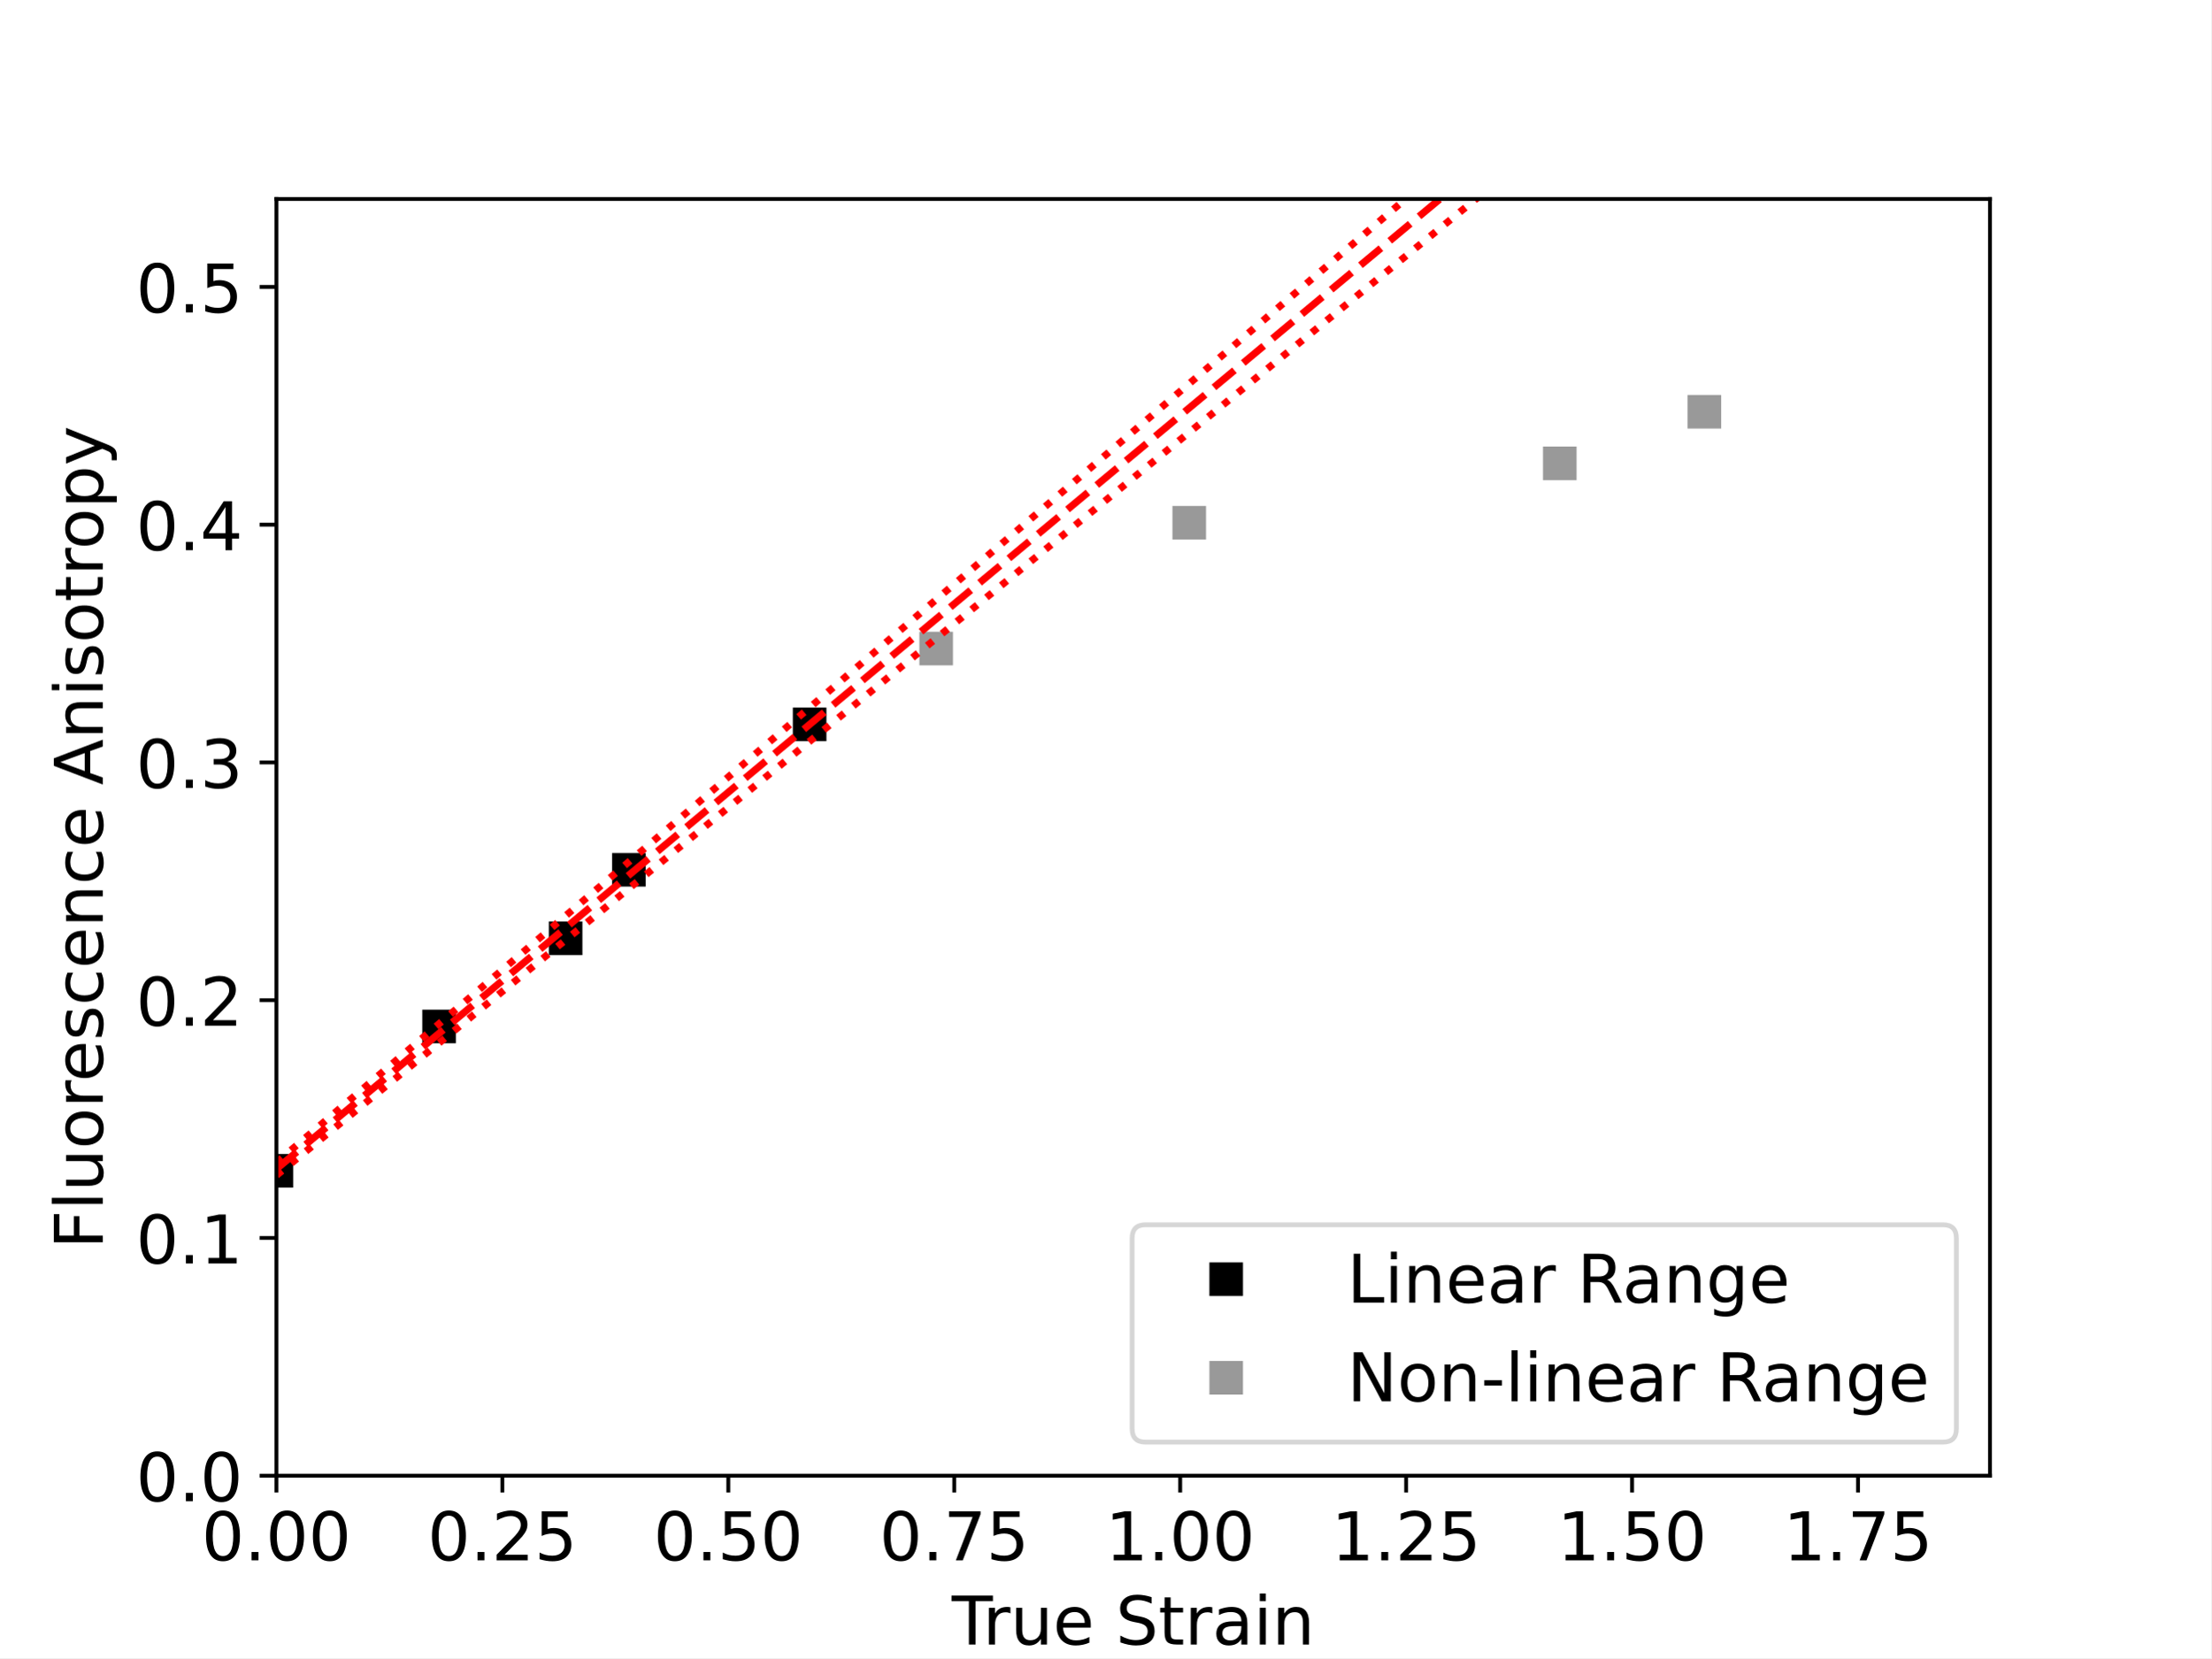
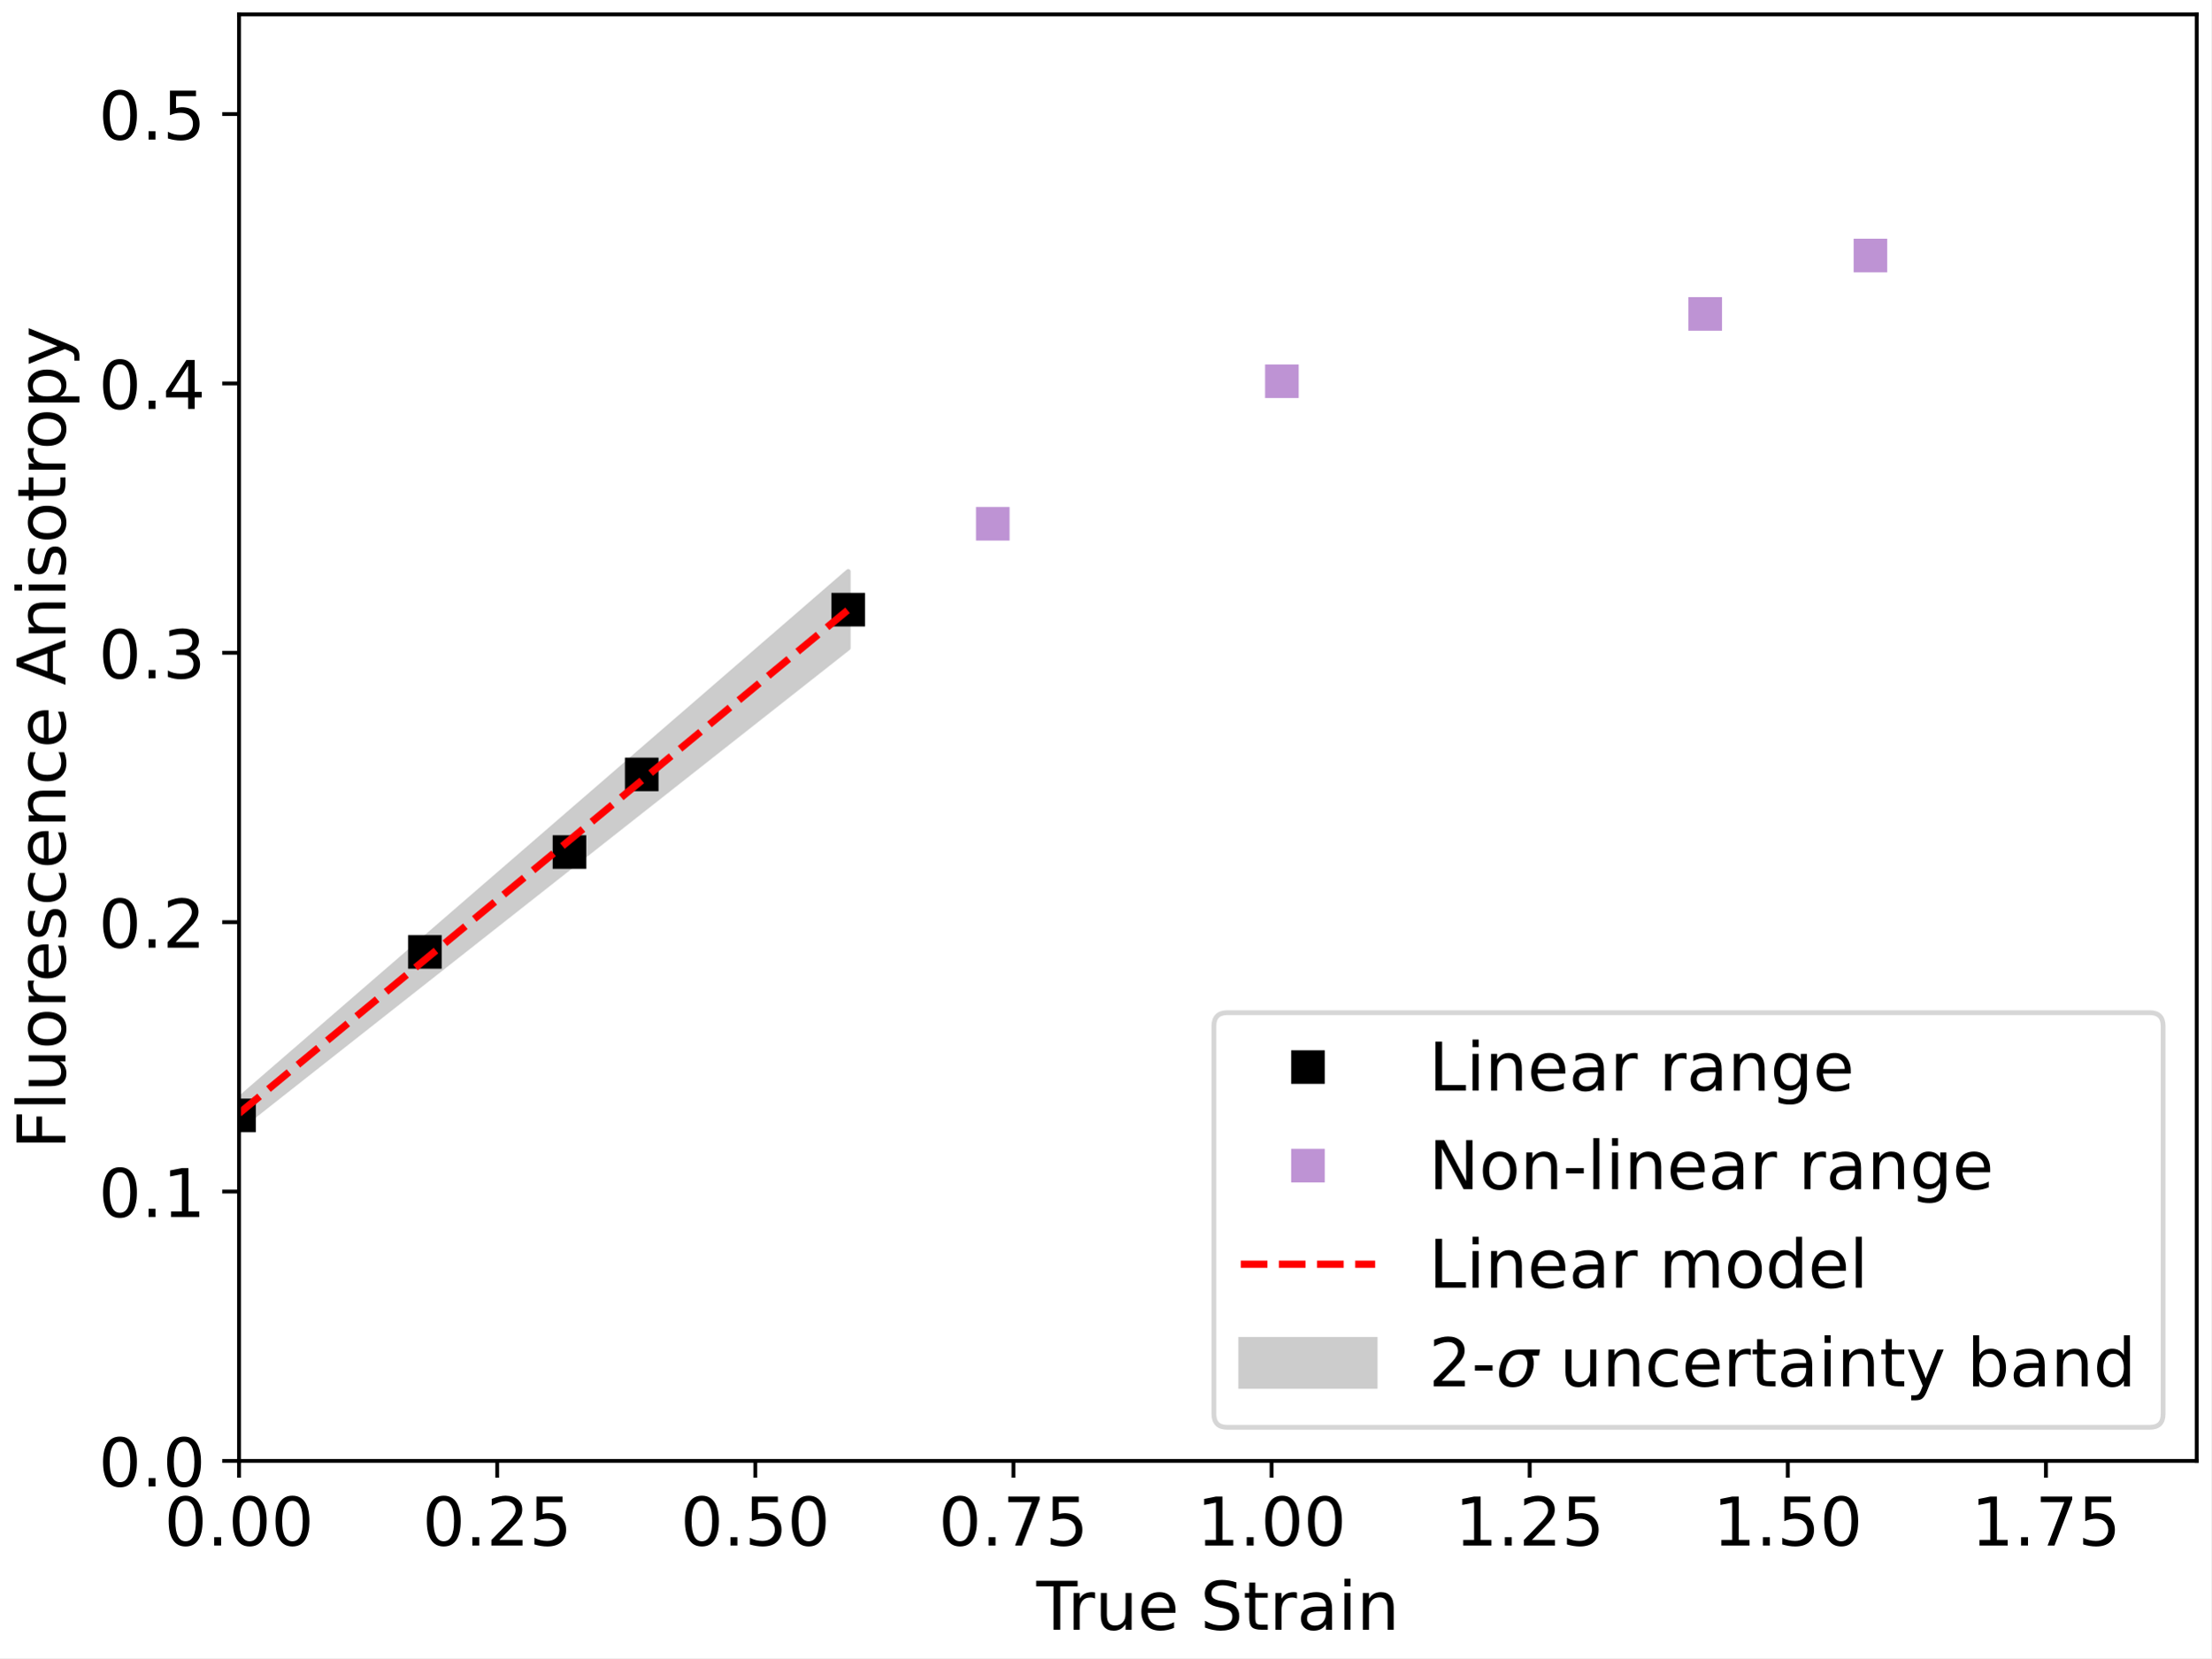
<svg xmlns="http://www.w3.org/2000/svg" xmlns:xlink="http://www.w3.org/1999/xlink" width="460.8pt" height="345.6pt" viewBox="0 0 460.8 345.6" version="1.1">
  <defs>
    <style type="text/css">*{stroke-linejoin: round; stroke-linecap: butt}</style>
  </defs>
  <g id="figure_1">
    <g id="patch_1">
      <path d="M 0 345.6  L 460.8 345.6  L 460.8 0  L 0 0  z " style="fill: #ffffff" />
    </g>
    <g id="axes_1">
      <g id="patch_2">
-         <path d="M 57.6 307.584  L 414.72 307.584  L 414.72 41.472  L 57.6 41.472  z " style="fill: #ffffff" />
+         <path d="M 49.814 304.501  L 457.8 304.501  L 457.8 3  L 49.814 3  z " style="fill: #ffffff" />
+       </g>
+       <g id="PolyCollection_1">
+         <defs>
+           <path id="me3fb71bd91" d="M 49.814 -116.54  L 49.814 -110.533  L 88.547 -141.044  L 118.672 -164.774  L 133.735 -176.639  L 176.772 -210.54  L 176.772 -226.492  L 176.772 -226.492  L 133.735 -189.22  L 118.672 -176.175  L 88.547 -150.085  L 49.814 -116.54  z " style="stroke: #cccccc" />
+         </defs>
+         <g clip-path="url(#p29c69385fd)">
+           <use xlink:href="#me3fb71bd91" x="0" y="345.6" style="fill: #cccccc; stroke: #cccccc" />
+         </g>
      </g>
      <g id="matplotlib.axis_1">
        <g id="xtick_1">
          <g id="line2d_1">
            <defs>
-               <path id="m53a59407e5" d="M 0 0  L 0 3.5  " style="stroke: #000000; stroke-width: 0.8" />
-             </defs>
-             <g>
-               <use xlink:href="#m53a59407e5" x="57.6" y="307.584" style="stroke: #000000; stroke-width: 0.8" />
+               <path id="ma4528cb51d" d="M 0 0  L 0 3.5  " style="stroke: #000000; stroke-width: 0.8" />
+             </defs>
+             <g>
+               <use xlink:href="#ma4528cb51d" x="49.814" y="304.501" style="stroke: #000000; stroke-width: 0.8" />
            </g>
          </g>
          <g id="text_1">
-             <g transform="translate(42.01406 325.2218) scale(0.14 -0.14)">
+             <g transform="translate(34.22805 322.1388) scale(0.14 -0.14)">
              <defs>
                <path id="DejaVuSans-30" d="M 2034 4250  Q 1547 4250 1301 3770  Q 1056 3291 1056 2328  Q 1056 1369 1301 889  Q 1547 409 2034 409  Q 2525 409 2770 889  Q 3016 1369 3016 2328  Q 3016 3291 2770 3770  Q 2525 4250 2034 4250  z M 2034 4750  Q 2819 4750 3233 4129  Q 3647 3509 3647 2328  Q 3647 1150 3233 529  Q 2819 -91 2034 -91  Q 1250 -91 836 529  Q 422 1150 422 2328  Q 422 3509 836 4129  Q 1250 4750 2034 4750  z " transform="scale(0.015625)" />
                <path id="DejaVuSans-2e" d="M 684 794  L 1344 794  L 1344 0  L 684 0  L 684 794  z " transform="scale(0.015625)" />
              </defs>
              <use xlink:href="#DejaVuSans-30" />
              <use xlink:href="#DejaVuSans-2e" x="63.623" />
              <use xlink:href="#DejaVuSans-30" x="95.41" />
              <use xlink:href="#DejaVuSans-30" x="159.033" />
            </g>
          </g>
        </g>
        <g id="xtick_2">
          <g id="line2d_2">
            <g>
-               <use xlink:href="#m53a59407e5" x="104.689" y="307.584" style="stroke: #000000; stroke-width: 0.8" />
+               <use xlink:href="#ma4528cb51d" x="103.61" y="304.501" style="stroke: #000000; stroke-width: 0.8" />
            </g>
          </g>
          <g id="text_2">
-             <g transform="translate(89.10267 325.2218) scale(0.14 -0.14)">
+             <g transform="translate(88.02365 322.1388) scale(0.14 -0.14)">
              <defs>
                <path id="DejaVuSans-32" d="M 1228 531  L 3431 531  L 3431 0  L 469 0  L 469 531  Q 828 903 1448 1529  Q 2069 2156 2228 2338  Q 2531 2678 2651 2914  Q 2772 3150 2772 3378  Q 2772 3750 2511 3984  Q 2250 4219 1831 4219  Q 1534 4219 1204 4116  Q 875 4013 500 3803  L 500 4441  Q 881 4594 1212 4672  Q 1544 4750 1819 4750  Q 2544 4750 2975 4387  Q 3406 4025 3406 3419  Q 3406 3131 3298 2873  Q 3191 2616 2906 2266  Q 2828 2175 2409 1742  Q 1991 1309 1228 531  z " transform="scale(0.015625)" />
                <path id="DejaVuSans-35" d="M 691 4666  L 3169 4666  L 3169 4134  L 1269 4134  L 1269 2991  Q 1406 3038 1543 3061  Q 1681 3084 1819 3084  Q 2600 3084 3056 2656  Q 3513 2228 3513 1497  Q 3513 744 3044 326  Q 2575 -91 1722 -91  Q 1428 -91 1123 -41  Q 819 9 494 109  L 494 744  Q 775 591 1075 516  Q 1375 441 1709 441  Q 2250 441 2565 725  Q 2881 1009 2881 1497  Q 2881 1984 2565 2268  Q 2250 2553 1709 2553  Q 1456 2553 1204 2497  Q 953 2441 691 2322  L 691 4666  z " transform="scale(0.015625)" />
              </defs>
              <use xlink:href="#DejaVuSans-30" />
              <use xlink:href="#DejaVuSans-2e" x="63.623" />
              <use xlink:href="#DejaVuSans-32" x="95.41" />
              <use xlink:href="#DejaVuSans-35" x="159.033" />
            </g>
          </g>
        </g>
        <g id="xtick_3">
          <g id="line2d_3">
            <g>
-               <use xlink:href="#m53a59407e5" x="151.777" y="307.584" style="stroke: #000000; stroke-width: 0.8" />
+               <use xlink:href="#ma4528cb51d" x="157.405" y="304.501" style="stroke: #000000; stroke-width: 0.8" />
            </g>
          </g>
          <g id="text_3">
-             <g transform="translate(136.1913 325.2218) scale(0.14 -0.14)">
+             <g transform="translate(141.8192 322.1388) scale(0.14 -0.14)">
              <use xlink:href="#DejaVuSans-30" />
              <use xlink:href="#DejaVuSans-2e" x="63.623" />
              <use xlink:href="#DejaVuSans-35" x="95.41" />
              <use xlink:href="#DejaVuSans-30" x="159.033" />
            </g>
          </g>
        </g>
        <g id="xtick_4">
          <g id="line2d_4">
            <g>
-               <use xlink:href="#m53a59407e5" x="198.866" y="307.584" style="stroke: #000000; stroke-width: 0.8" />
+               <use xlink:href="#ma4528cb51d" x="211.201" y="304.501" style="stroke: #000000; stroke-width: 0.8" />
            </g>
          </g>
          <g id="text_4">
-             <g transform="translate(183.2799 325.2218) scale(0.14 -0.14)">
+             <g transform="translate(195.6148 322.1388) scale(0.14 -0.14)">
              <defs>
                <path id="DejaVuSans-37" d="M 525 4666  L 3525 4666  L 3525 4397  L 1831 0  L 1172 0  L 2766 4134  L 525 4134  L 525 4666  z " transform="scale(0.015625)" />
              </defs>
              <use xlink:href="#DejaVuSans-30" />
              <use xlink:href="#DejaVuSans-2e" x="63.623" />
              <use xlink:href="#DejaVuSans-37" x="95.41" />
              <use xlink:href="#DejaVuSans-35" x="159.033" />
            </g>
          </g>
        </g>
        <g id="xtick_5">
          <g id="line2d_5">
            <g>
-               <use xlink:href="#m53a59407e5" x="245.954" y="307.584" style="stroke: #000000; stroke-width: 0.8" />
+               <use xlink:href="#ma4528cb51d" x="264.996" y="304.501" style="stroke: #000000; stroke-width: 0.8" />
            </g>
          </g>
          <g id="text_5">
-             <g transform="translate(230.3685 325.2218) scale(0.14 -0.14)">
+             <g transform="translate(249.4104 322.1388) scale(0.14 -0.14)">
              <defs>
                <path id="DejaVuSans-31" d="M 794 531  L 1825 531  L 1825 4091  L 703 3866  L 703 4441  L 1819 4666  L 2450 4666  L 2450 531  L 3481 531  L 3481 0  L 794 0  L 794 531  z " transform="scale(0.015625)" />
              </defs>
              <use xlink:href="#DejaVuSans-31" />
              <use xlink:href="#DejaVuSans-2e" x="63.623" />
              <use xlink:href="#DejaVuSans-30" x="95.41" />
              <use xlink:href="#DejaVuSans-30" x="159.033" />
            </g>
          </g>
        </g>
        <g id="xtick_6">
          <g id="line2d_6">
            <g>
-               <use xlink:href="#m53a59407e5" x="293.043" y="307.584" style="stroke: #000000; stroke-width: 0.8" />
+               <use xlink:href="#ma4528cb51d" x="318.792" y="304.501" style="stroke: #000000; stroke-width: 0.8" />
            </g>
          </g>
          <g id="text_6">
-             <g transform="translate(277.4571 325.2218) scale(0.14 -0.14)">
+             <g transform="translate(303.206 322.1388) scale(0.14 -0.14)">
              <use xlink:href="#DejaVuSans-31" />
              <use xlink:href="#DejaVuSans-2e" x="63.623" />
              <use xlink:href="#DejaVuSans-32" x="95.41" />
              <use xlink:href="#DejaVuSans-35" x="159.033" />
            </g>
          </g>
        </g>
        <g id="xtick_7">
          <g id="line2d_7">
            <g>
-               <use xlink:href="#m53a59407e5" x="340.132" y="307.584" style="stroke: #000000; stroke-width: 0.8" />
+               <use xlink:href="#ma4528cb51d" x="372.588" y="304.501" style="stroke: #000000; stroke-width: 0.8" />
            </g>
          </g>
          <g id="text_7">
-             <g transform="translate(324.5457 325.2218) scale(0.14 -0.14)">
+             <g transform="translate(357.0016 322.1388) scale(0.14 -0.14)">
              <use xlink:href="#DejaVuSans-31" />
              <use xlink:href="#DejaVuSans-2e" x="63.623" />
              <use xlink:href="#DejaVuSans-35" x="95.41" />
              <use xlink:href="#DejaVuSans-30" x="159.033" />
            </g>
          </g>
        </g>
        <g id="xtick_8">
          <g id="line2d_8">
            <g>
-               <use xlink:href="#m53a59407e5" x="387.22" y="307.584" style="stroke: #000000; stroke-width: 0.8" />
+               <use xlink:href="#ma4528cb51d" x="426.383" y="304.501" style="stroke: #000000; stroke-width: 0.8" />
            </g>
          </g>
          <g id="text_8">
-             <g transform="translate(371.6343 325.2218) scale(0.14 -0.14)">
+             <g transform="translate(410.7972 322.1388) scale(0.14 -0.14)">
              <use xlink:href="#DejaVuSans-31" />
              <use xlink:href="#DejaVuSans-2e" x="63.623" />
              <use xlink:href="#DejaVuSans-37" x="95.41" />
              <use xlink:href="#DejaVuSans-35" x="159.033" />
            </g>
          </g>
        </g>
        <g id="text_9">
-           <g transform="translate(198.3348 342.7712) scale(0.14 -0.14)">
+           <g transform="translate(215.9817 339.6882) scale(0.14 -0.14)">
            <defs>
              <path id="DejaVuSans-54" d="M -19 4666  L 3928 4666  L 3928 4134  L 2272 4134  L 2272 0  L 1638 0  L 1638 4134  L -19 4134  L -19 4666  z " transform="scale(0.015625)" />
              <path id="DejaVuSans-72" d="M 2631 2963  Q 2534 3019 2420 3045  Q 2306 3072 2169 3072  Q 1681 3072 1420 2755  Q 1159 2438 1159 1844  L 1159 0  L 581 0  L 581 3500  L 1159 3500  L 1159 2956  Q 1341 3275 1631 3429  Q 1922 3584 2338 3584  Q 2397 3584 2469 3576  Q 2541 3569 2628 3553  L 2631 2963  z " transform="scale(0.015625)" />
              <path id="DejaVuSans-75" d="M 544 1381  L 544 3500  L 1119 3500  L 1119 1403  Q 1119 906 1312 657  Q 1506 409 1894 409  Q 2359 409 2629 706  Q 2900 1003 2900 1516  L 2900 3500  L 3475 3500  L 3475 0  L 2900 0  L 2900 538  Q 2691 219 2414 64  Q 2138 -91 1772 -91  Q 1169 -91 856 284  Q 544 659 544 1381  z M 1991 3584  L 1991 3584  z " transform="scale(0.015625)" />
              <path id="DejaVuSans-65" d="M 3597 1894  L 3597 1613  L 953 1613  Q 991 1019 1311 708  Q 1631 397 2203 397  Q 2534 397 2845 478  Q 3156 559 3463 722  L 3463 178  Q 3153 47 2828 -22  Q 2503 -91 2169 -91  Q 1331 -91 842 396  Q 353 884 353 1716  Q 353 2575 817 3079  Q 1281 3584 2069 3584  Q 2775 3584 3186 3129  Q 3597 2675 3597 1894  z M 3022 2063  Q 3016 2534 2758 2815  Q 2500 3097 2075 3097  Q 1594 3097 1305 2825  Q 1016 2553 972 2059  L 3022 2063  z " transform="scale(0.015625)" />
              <path id="DejaVuSans-20" transform="scale(0.015625)" />
              <path id="DejaVuSans-53" d="M 3425 4513  L 3425 3897  Q 3066 4069 2747 4153  Q 2428 4238 2131 4238  Q 1616 4238 1336 4038  Q 1056 3838 1056 3469  Q 1056 3159 1242 3001  Q 1428 2844 1947 2747  L 2328 2669  Q 3034 2534 3370 2195  Q 3706 1856 3706 1288  Q 3706 609 3251 259  Q 2797 -91 1919 -91  Q 1588 -91 1214 -16  Q 841 59 441 206  L 441 856  Q 825 641 1194 531  Q 1563 422 1919 422  Q 2459 422 2753 634  Q 3047 847 3047 1241  Q 3047 1584 2836 1778  Q 2625 1972 2144 2069  L 1759 2144  Q 1053 2284 737 2584  Q 422 2884 422 3419  Q 422 4038 858 4394  Q 1294 4750 2059 4750  Q 2388 4750 2728 4690  Q 3069 4631 3425 4513  z " transform="scale(0.015625)" />
              <path id="DejaVuSans-74" d="M 1172 4494  L 1172 3500  L 2356 3500  L 2356 3053  L 1172 3053  L 1172 1153  Q 1172 725 1289 603  Q 1406 481 1766 481  L 2356 481  L 2356 0  L 1766 0  Q 1100 0 847 248  Q 594 497 594 1153  L 594 3053  L 172 3053  L 172 3500  L 594 3500  L 594 4494  L 1172 4494  z " transform="scale(0.015625)" />
              <path id="DejaVuSans-61" d="M 2194 1759  Q 1497 1759 1228 1600  Q 959 1441 959 1056  Q 959 750 1161 570  Q 1363 391 1709 391  Q 2188 391 2477 730  Q 2766 1069 2766 1631  L 2766 1759  L 2194 1759  z M 3341 1997  L 3341 0  L 2766 0  L 2766 531  Q 2569 213 2275 61  Q 1981 -91 1556 -91  Q 1019 -91 701 211  Q 384 513 384 1019  Q 384 1609 779 1909  Q 1175 2209 1959 2209  L 2766 2209  L 2766 2266  Q 2766 2663 2505 2880  Q 2244 3097 1772 3097  Q 1472 3097 1187 3025  Q 903 2953 641 2809  L 641 3341  Q 956 3463 1253 3523  Q 1550 3584 1831 3584  Q 2591 3584 2966 3190  Q 3341 2797 3341 1997  z " transform="scale(0.015625)" />
              <path id="DejaVuSans-69" d="M 603 3500  L 1178 3500  L 1178 0  L 603 0  L 603 3500  z M 603 4863  L 1178 4863  L 1178 4134  L 603 4134  L 603 4863  z " transform="scale(0.015625)" />
              <path id="DejaVuSans-6e" d="M 3513 2113  L 3513 0  L 2938 0  L 2938 2094  Q 2938 2591 2744 2837  Q 2550 3084 2163 3084  Q 1697 3084 1428 2787  Q 1159 2491 1159 1978  L 1159 0  L 581 0  L 581 3500  L 1159 3500  L 1159 2956  Q 1366 3272 1645 3428  Q 1925 3584 2291 3584  Q 2894 3584 3203 3211  Q 3513 2838 3513 2113  z " transform="scale(0.015625)" />
            </defs>
            <use xlink:href="#DejaVuSans-54" />
            <use xlink:href="#DejaVuSans-72" x="46.334" />
            <use xlink:href="#DejaVuSans-75" x="87.447" />
            <use xlink:href="#DejaVuSans-65" x="150.826" />
            <use xlink:href="#DejaVuSans-20" x="212.35" />
            <use xlink:href="#DejaVuSans-53" x="244.137" />
            <use xlink:href="#DejaVuSans-74" x="307.613" />
            <use xlink:href="#DejaVuSans-72" x="346.822" />
            <use xlink:href="#DejaVuSans-61" x="387.936" />
            <use xlink:href="#DejaVuSans-69" x="449.215" />
            <use xlink:href="#DejaVuSans-6e" x="476.998" />
          </g>
        </g>
      </g>
      <g id="matplotlib.axis_2">
        <g id="ytick_1">
          <g id="line2d_9">
            <defs>
-               <path id="m288ff008e7" d="M 0 0  L -3.5 0  " style="stroke: #000000; stroke-width: 0.8" />
-             </defs>
-             <g>
-               <use xlink:href="#m288ff008e7" x="57.6" y="307.584" style="stroke: #000000; stroke-width: 0.8" />
+               <path id="mf83e58104d" d="M 0 0  L -3.5 0  " style="stroke: #000000; stroke-width: 0.8" />
+             </defs>
+             <g>
+               <use xlink:href="#mf83e58104d" x="49.814" y="304.501" style="stroke: #000000; stroke-width: 0.8" />
            </g>
          </g>
          <g id="text_10">
-             <g transform="translate(28.33563 312.9029) scale(0.14 -0.14)">
+             <g transform="translate(20.54961 309.8199) scale(0.14 -0.14)">
              <use xlink:href="#DejaVuSans-30" />
              <use xlink:href="#DejaVuSans-2e" x="63.623" />
              <use xlink:href="#DejaVuSans-30" x="95.41" />
            </g>
          </g>
        </g>
        <g id="ytick_2">
          <g id="line2d_10">
            <g>
-               <use xlink:href="#m288ff008e7" x="57.6" y="258.028" style="stroke: #000000; stroke-width: 0.8" />
+               <use xlink:href="#mf83e58104d" x="49.814" y="248.355" style="stroke: #000000; stroke-width: 0.8" />
            </g>
          </g>
          <g id="text_11">
-             <g transform="translate(28.33563 263.3467) scale(0.14 -0.14)">
+             <g transform="translate(20.54961 253.6735) scale(0.14 -0.14)">
              <use xlink:href="#DejaVuSans-30" />
              <use xlink:href="#DejaVuSans-2e" x="63.623" />
              <use xlink:href="#DejaVuSans-31" x="95.41" />
            </g>
          </g>
        </g>
        <g id="ytick_3">
          <g id="line2d_11">
            <g>
-               <use xlink:href="#m288ff008e7" x="57.6" y="208.472" style="stroke: #000000; stroke-width: 0.8" />
+               <use xlink:href="#mf83e58104d" x="49.814" y="192.208" style="stroke: #000000; stroke-width: 0.8" />
            </g>
          </g>
          <g id="text_12">
-             <g transform="translate(28.33563 213.7906) scale(0.14 -0.14)">
+             <g transform="translate(20.54961 197.5272) scale(0.14 -0.14)">
              <use xlink:href="#DejaVuSans-30" />
              <use xlink:href="#DejaVuSans-2e" x="63.623" />
              <use xlink:href="#DejaVuSans-32" x="95.41" />
            </g>
          </g>
        </g>
        <g id="ytick_4">
          <g id="line2d_12">
            <g>
-               <use xlink:href="#m288ff008e7" x="57.6" y="158.915" style="stroke: #000000; stroke-width: 0.8" />
+               <use xlink:href="#mf83e58104d" x="49.814" y="136.062" style="stroke: #000000; stroke-width: 0.8" />
            </g>
          </g>
          <g id="text_13">
-             <g transform="translate(28.33563 164.2344) scale(0.14 -0.14)">
+             <g transform="translate(20.54961 141.3808) scale(0.14 -0.14)">
              <defs>
                <path id="DejaVuSans-33" d="M 2597 2516  Q 3050 2419 3304 2112  Q 3559 1806 3559 1356  Q 3559 666 3084 287  Q 2609 -91 1734 -91  Q 1441 -91 1130 -33  Q 819 25 488 141  L 488 750  Q 750 597 1062 519  Q 1375 441 1716 441  Q 2309 441 2620 675  Q 2931 909 2931 1356  Q 2931 1769 2642 2001  Q 2353 2234 1838 2234  L 1294 2234  L 1294 2753  L 1863 2753  Q 2328 2753 2575 2939  Q 2822 3125 2822 3475  Q 2822 3834 2567 4026  Q 2313 4219 1838 4219  Q 1578 4219 1281 4162  Q 984 4106 628 3988  L 628 4550  Q 988 4650 1302 4700  Q 1616 4750 1894 4750  Q 2613 4750 3031 4423  Q 3450 4097 3450 3541  Q 3450 3153 3228 2886  Q 3006 2619 2597 2516  z " transform="scale(0.015625)" />
              </defs>
              <use xlink:href="#DejaVuSans-30" />
              <use xlink:href="#DejaVuSans-2e" x="63.623" />
              <use xlink:href="#DejaVuSans-33" x="95.41" />
            </g>
          </g>
        </g>
        <g id="ytick_5">
          <g id="line2d_13">
            <g>
-               <use xlink:href="#m288ff008e7" x="57.6" y="109.359" style="stroke: #000000; stroke-width: 0.8" />
+               <use xlink:href="#mf83e58104d" x="49.814" y="79.916" style="stroke: #000000; stroke-width: 0.8" />
            </g>
          </g>
          <g id="text_14">
-             <g transform="translate(28.33563 114.6782) scale(0.14 -0.14)">
+             <g transform="translate(20.54961 85.23444) scale(0.14 -0.14)">
              <defs>
                <path id="DejaVuSans-34" d="M 2419 4116  L 825 1625  L 2419 1625  L 2419 4116  z M 2253 4666  L 3047 4666  L 3047 1625  L 3713 1625  L 3713 1100  L 3047 1100  L 3047 0  L 2419 0  L 2419 1100  L 313 1100  L 313 1709  L 2253 4666  z " transform="scale(0.015625)" />
              </defs>
              <use xlink:href="#DejaVuSans-30" />
              <use xlink:href="#DejaVuSans-2e" x="63.623" />
              <use xlink:href="#DejaVuSans-34" x="95.41" />
            </g>
          </g>
        </g>
        <g id="ytick_6">
          <g id="line2d_14">
            <g>
-               <use xlink:href="#m288ff008e7" x="57.6" y="59.803" style="stroke: #000000; stroke-width: 0.8" />
+               <use xlink:href="#mf83e58104d" x="49.814" y="23.769" style="stroke: #000000; stroke-width: 0.8" />
            </g>
          </g>
          <g id="text_15">
-             <g transform="translate(28.33563 65.12207) scale(0.14 -0.14)">
+             <g transform="translate(20.54961 29.08807) scale(0.14 -0.14)">
              <use xlink:href="#DejaVuSans-30" />
              <use xlink:href="#DejaVuSans-2e" x="63.623" />
              <use xlink:href="#DejaVuSans-35" x="95.41" />
            </g>
          </g>
        </g>
        <g id="text_16">
-           <g transform="translate(21.42406 260.2988) rotate(-90) scale(0.14 -0.14)">
+           <g transform="translate(13.63805 239.5214) rotate(-90) scale(0.14 -0.14)">
            <defs>
              <path id="DejaVuSans-46" d="M 628 4666  L 3309 4666  L 3309 4134  L 1259 4134  L 1259 2759  L 3109 2759  L 3109 2228  L 1259 2228  L 1259 0  L 628 0  L 628 4666  z " transform="scale(0.015625)" />
              <path id="DejaVuSans-6c" d="M 603 4863  L 1178 4863  L 1178 0  L 603 0  L 603 4863  z " transform="scale(0.015625)" />
              <path id="DejaVuSans-6f" d="M 1959 3097  Q 1497 3097 1228 2736  Q 959 2375 959 1747  Q 959 1119 1226 758  Q 1494 397 1959 397  Q 2419 397 2687 759  Q 2956 1122 2956 1747  Q 2956 2369 2687 2733  Q 2419 3097 1959 3097  z M 1959 3584  Q 2709 3584 3137 3096  Q 3566 2609 3566 1747  Q 3566 888 3137 398  Q 2709 -91 1959 -91  Q 1206 -91 779 398  Q 353 888 353 1747  Q 353 2609 779 3096  Q 1206 3584 1959 3584  z " transform="scale(0.015625)" />
              <path id="DejaVuSans-73" d="M 2834 3397  L 2834 2853  Q 2591 2978 2328 3040  Q 2066 3103 1784 3103  Q 1356 3103 1142 2972  Q 928 2841 928 2578  Q 928 2378 1081 2264  Q 1234 2150 1697 2047  L 1894 2003  Q 2506 1872 2764 1633  Q 3022 1394 3022 966  Q 3022 478 2636 193  Q 2250 -91 1575 -91  Q 1294 -91 989 -36  Q 684 19 347 128  L 347 722  Q 666 556 975 473  Q 1284 391 1588 391  Q 1994 391 2212 530  Q 2431 669 2431 922  Q 2431 1156 2273 1281  Q 2116 1406 1581 1522  L 1381 1569  Q 847 1681 609 1914  Q 372 2147 372 2553  Q 372 3047 722 3315  Q 1072 3584 1716 3584  Q 2034 3584 2315 3537  Q 2597 3491 2834 3397  z " transform="scale(0.015625)" />
              <path id="DejaVuSans-63" d="M 3122 3366  L 3122 2828  Q 2878 2963 2633 3030  Q 2388 3097 2138 3097  Q 1578 3097 1268 2742  Q 959 2388 959 1747  Q 959 1106 1268 751  Q 1578 397 2138 397  Q 2388 397 2633 464  Q 2878 531 3122 666  L 3122 134  Q 2881 22 2623 -34  Q 2366 -91 2075 -91  Q 1284 -91 818 406  Q 353 903 353 1747  Q 353 2603 823 3093  Q 1294 3584 2113 3584  Q 2378 3584 2631 3529  Q 2884 3475 3122 3366  z " transform="scale(0.015625)" />
              <path id="DejaVuSans-41" d="M 2188 4044  L 1331 1722  L 3047 1722  L 2188 4044  z M 1831 4666  L 2547 4666  L 4325 0  L 3669 0  L 3244 1197  L 1141 1197  L 716 0  L 50 0  L 1831 4666  z " transform="scale(0.015625)" />
              <path id="DejaVuSans-70" d="M 1159 525  L 1159 -1331  L 581 -1331  L 581 3500  L 1159 3500  L 1159 2969  Q 1341 3281 1617 3432  Q 1894 3584 2278 3584  Q 2916 3584 3314 3078  Q 3713 2572 3713 1747  Q 3713 922 3314 415  Q 2916 -91 2278 -91  Q 1894 -91 1617 61  Q 1341 213 1159 525  z M 3116 1747  Q 3116 2381 2855 2742  Q 2594 3103 2138 3103  Q 1681 3103 1420 2742  Q 1159 2381 1159 1747  Q 1159 1113 1420 752  Q 1681 391 2138 391  Q 2594 391 2855 752  Q 3116 1113 3116 1747  z " transform="scale(0.015625)" />
              <path id="DejaVuSans-79" d="M 2059 -325  Q 1816 -950 1584 -1140  Q 1353 -1331 966 -1331  L 506 -1331  L 506 -850  L 844 -850  Q 1081 -850 1212 -737  Q 1344 -625 1503 -206  L 1606 56  L 191 3500  L 800 3500  L 1894 763  L 2988 3500  L 3597 3500  L 2059 -325  z " transform="scale(0.015625)" />
            </defs>
            <use xlink:href="#DejaVuSans-46" />
            <use xlink:href="#DejaVuSans-6c" x="57.52" />
            <use xlink:href="#DejaVuSans-75" x="85.303" />
            <use xlink:href="#DejaVuSans-6f" x="148.682" />
            <use xlink:href="#DejaVuSans-72" x="209.863" />
            <use xlink:href="#DejaVuSans-65" x="248.727" />
            <use xlink:href="#DejaVuSans-73" x="310.25" />
            <use xlink:href="#DejaVuSans-63" x="362.35" />
            <use xlink:href="#DejaVuSans-65" x="417.33" />
            <use xlink:href="#DejaVuSans-6e" x="478.854" />
            <use xlink:href="#DejaVuSans-63" x="542.232" />
            <use xlink:href="#DejaVuSans-65" x="597.213" />
            <use xlink:href="#DejaVuSans-20" x="658.736" />
            <use xlink:href="#DejaVuSans-41" x="690.523" />
            <use xlink:href="#DejaVuSans-6e" x="758.932" />
            <use xlink:href="#DejaVuSans-69" x="822.311" />
            <use xlink:href="#DejaVuSans-73" x="850.094" />
            <use xlink:href="#DejaVuSans-6f" x="902.193" />
            <use xlink:href="#DejaVuSans-74" x="963.375" />
            <use xlink:href="#DejaVuSans-72" x="1002.584" />
            <use xlink:href="#DejaVuSans-6f" x="1041.447" />
            <use xlink:href="#DejaVuSans-70" x="1102.629" />
            <use xlink:href="#DejaVuSans-79" x="1166.105" />
          </g>
        </g>
      </g>
      <g id="line2d_15">
        <defs>
-           <path id="m24054cf5e8" d="M -3 3  L 3 3  L 3 -3  L -3 -3  z " style="stroke: #000000; stroke-linejoin: miter" />
+           <path id="mbcfeebd884" d="M -3 3  L 3 3  L 3 -3  L -3 -3  z " style="stroke: #000000; stroke-linejoin: miter" />
        </defs>
-         <g clip-path="url(#pf39e02200c)">
-           <use xlink:href="#m24054cf5e8" x="57.6" y="244.026" style="stroke: #000000; stroke-linejoin: miter" />
-           <use xlink:href="#m24054cf5e8" x="91.504" y="213.945" style="stroke: #000000; stroke-linejoin: miter" />
-           <use xlink:href="#m24054cf5e8" x="117.873" y="195.571" style="stroke: #000000; stroke-linejoin: miter" />
-           <use xlink:href="#m24054cf5e8" x="131.058" y="181.29" style="stroke: #000000; stroke-linejoin: miter" />
-           <use xlink:href="#m24054cf5e8" x="168.729" y="150.982" style="stroke: #000000; stroke-linejoin: miter" />
+         <g clip-path="url(#p29c69385fd)">
+           <use xlink:href="#mbcfeebd884" x="49.814" y="232.491" style="stroke: #000000; stroke-linejoin: miter" />
+           <use xlink:href="#mbcfeebd884" x="88.547" y="198.41" style="stroke: #000000; stroke-linejoin: miter" />
+           <use xlink:href="#mbcfeebd884" x="118.672" y="177.592" style="stroke: #000000; stroke-linejoin: miter" />
+           <use xlink:href="#mbcfeebd884" x="133.735" y="161.412" style="stroke: #000000; stroke-linejoin: miter" />
+           <use xlink:href="#mbcfeebd884" x="176.772" y="127.074" style="stroke: #000000; stroke-linejoin: miter" />
        </g>
      </g>
      <g id="line2d_16">
        <defs>
-           <path id="m7681236b87" d="M -3 3  L 3 3  L 3 -3  L -3 -3  z " style="stroke: #999999; stroke-linejoin: miter" />
+           <path id="m2001ca8346" d="M -3 3  L 3 3  L 3 -3  L -3 -3  z " style="stroke: #be93d4; stroke-linejoin: miter" />
        </defs>
-         <g clip-path="url(#pf39e02200c)">
-           <use xlink:href="#m7681236b87" x="195.099" y="135.18" style="fill: #999999; stroke: #999999; stroke-linejoin: miter" />
-           <use xlink:href="#m7681236b87" x="247.838" y="108.96" style="fill: #999999; stroke: #999999; stroke-linejoin: miter" />
-           <use xlink:href="#m7681236b87" x="325.063" y="96.572" style="fill: #999999; stroke: #999999; stroke-linejoin: miter" />
-           <use xlink:href="#m7681236b87" x="355.2" y="85.824" style="fill: #999999; stroke: #999999; stroke-linejoin: miter" />
+         <g clip-path="url(#p29c69385fd)">
+           <use xlink:href="#m2001ca8346" x="206.897" y="109.17" style="fill: #be93d4; stroke: #be93d4; stroke-linejoin: miter" />
+           <use xlink:href="#m2001ca8346" x="267.148" y="79.463" style="fill: #be93d4; stroke: #be93d4; stroke-linejoin: miter" />
+           <use xlink:href="#m2001ca8346" x="355.373" y="65.427" style="fill: #be93d4; stroke: #be93d4; stroke-linejoin: miter" />
+           <use xlink:href="#m2001ca8346" x="389.802" y="53.25" style="fill: #be93d4; stroke: #be93d4; stroke-linejoin: miter" />
        </g>
      </g>
      <g id="line2d_17">
-         <path d="M 57.6 243.649  L 91.504 215.38  L 117.873 193.394  L 131.058 182.401  L 168.729 150.991  L 195.099 129.005  L 247.838 85.032  L 325.063 20.643  L 351.021 -1  " clip-path="url(#pf39e02200c)" style="fill: none; stroke-dasharray: 5.55,2.4; stroke-dashoffset: 0; stroke: #ff0000; stroke-width: 1.5" />
-       </g>
-       <g id="line2d_18">
-         <path d="M 57.6 242.323  L 91.504 213.385  L 117.873 190.878  L 131.058 179.625  L 168.729 147.471  L 195.099 124.964  L 247.838 79.95  L 325.063 14.036  L 342.679 -1  " clip-path="url(#pf39e02200c)" style="fill: none; stroke-dasharray: 1.5,2.475; stroke-dashoffset: 0; stroke: #ff0000; stroke-width: 1.5" />
-       </g>
-       <g id="line2d_19">
-         <path d="M 57.6 244.974  L 91.504 217.375  L 117.873 195.91  L 131.058 185.177  L 168.729 154.511  L 195.099 133.046  L 247.838 90.114  L 325.063 27.25  L 355.2 2.718  " clip-path="url(#pf39e02200c)" style="fill: none; stroke-dasharray: 1.5,2.475; stroke-dashoffset: 0; stroke: #ff0000; stroke-width: 1.5" />
+         <path d="M 49.814 232.063  L 88.547 200.036  L 118.672 175.125  L 133.735 162.67  L 176.772 127.084  " clip-path="url(#p29c69385fd)" style="fill: none; stroke-dasharray: 5.55,2.4; stroke-dashoffset: 0; stroke: #ff0000; stroke-width: 1.5" />
      </g>
      <g id="patch_3">
-         <path d="M 57.6 307.584  L 57.6 41.472  " style="fill: none; stroke: #000000; stroke-width: 0.8; stroke-linejoin: miter; stroke-linecap: square" />
+         <path d="M 49.814 304.501  L 49.814 3  " style="fill: none; stroke: #000000; stroke-width: 0.8; stroke-linejoin: miter; stroke-linecap: square" />
      </g>
      <g id="patch_4">
-         <path d="M 414.72 307.584  L 414.72 41.472  " style="fill: none; stroke: #000000; stroke-width: 0.8; stroke-linejoin: miter; stroke-linecap: square" />
+         <path d="M 457.8 304.501  L 457.8 3  " style="fill: none; stroke: #000000; stroke-width: 0.8; stroke-linejoin: miter; stroke-linecap: square" />
      </g>
      <g id="patch_5">
-         <path d="M 57.6 307.584  L 414.72 307.584  " style="fill: none; stroke: #000000; stroke-width: 0.8; stroke-linejoin: miter; stroke-linecap: square" />
+         <path d="M 49.814 304.501  L 457.8 304.501  " style="fill: none; stroke: #000000; stroke-width: 0.8; stroke-linejoin: miter; stroke-linecap: square" />
      </g>
      <g id="patch_6">
-         <path d="M 57.6 41.472  L 414.72 41.472  " style="fill: none; stroke: #000000; stroke-width: 0.8; stroke-linejoin: miter; stroke-linecap: square" />
+         <path d="M 49.814 3  L 457.8 3  " style="fill: none; stroke: #000000; stroke-width: 0.8; stroke-linejoin: miter; stroke-linecap: square" />
      </g>
      <g id="legend_1">
        <g id="patch_7">
-           <path d="M 238.74 300.584  L 404.92 300.584  Q 407.72 300.584 407.72 297.784  L 407.72 258.085  Q 407.72 255.285 404.92 255.285  L 238.74 255.285  Q 235.94 255.285 235.94 258.085  L 235.94 297.784  Q 235.94 300.584 238.74 300.584  z " style="fill: #ffffff; opacity: 0.8; stroke: #cccccc; stroke-linejoin: miter" />
-         </g>
-         <g id="line2d_20">
+           <path d="M 255.78 297.501  L 448 297.501  Q 450.8 297.501 450.8 294.701  L 450.8 213.873  Q 450.8 211.073 448 211.073  L 255.78 211.073  Q 252.98 211.073 252.98 213.873  L 252.98 294.701  Q 252.98 297.501 255.78 297.501  z " style="fill: #ffffff; opacity: 0.8; stroke: #cccccc; stroke-linejoin: miter" />
+         </g>
+         <g id="line2d_18">
          <g>
-             <use xlink:href="#m24054cf5e8" x="255.54" y="266.623" style="stroke: #000000; stroke-linejoin: miter" />
+             <use xlink:href="#mbcfeebd884" x="272.58" y="222.411" style="stroke: #000000; stroke-linejoin: miter" />
          </g>
        </g>
        <g id="text_17">
-           <g transform="translate(280.74 271.5231) scale(0.14 -0.14)">
+           <g transform="translate(297.7798 227.3107) scale(0.14 -0.14)">
            <defs>
              <path id="DejaVuSans-4c" d="M 628 4666  L 1259 4666  L 1259 531  L 3531 531  L 3531 0  L 628 0  L 628 4666  z " transform="scale(0.015625)" />
-               <path id="DejaVuSans-52" d="M 2841 2188  Q 3044 2119 3236 1894  Q 3428 1669 3622 1275  L 4263 0  L 3584 0  L 2988 1197  Q 2756 1666 2539 1819  Q 2322 1972 1947 1972  L 1259 1972  L 1259 0  L 628 0  L 628 4666  L 2053 4666  Q 2853 4666 3247 4331  Q 3641 3997 3641 3322  Q 3641 2881 3436 2590  Q 3231 2300 2841 2188  z M 1259 4147  L 1259 2491  L 2053 2491  Q 2509 2491 2742 2702  Q 2975 2913 2975 3322  Q 2975 3731 2742 3939  Q 2509 4147 2053 4147  L 1259 4147  z " transform="scale(0.015625)" />
              <path id="DejaVuSans-67" d="M 2906 1791  Q 2906 2416 2648 2759  Q 2391 3103 1925 3103  Q 1463 3103 1205 2759  Q 947 2416 947 1791  Q 947 1169 1205 825  Q 1463 481 1925 481  Q 2391 481 2648 825  Q 2906 1169 2906 1791  z M 3481 434  Q 3481 -459 3084 -895  Q 2688 -1331 1869 -1331  Q 1566 -1331 1297 -1286  Q 1028 -1241 775 -1147  L 775 -588  Q 1028 -725 1275 -790  Q 1522 -856 1778 -856  Q 2344 -856 2625 -561  Q 2906 -266 2906 331  L 2906 616  Q 2728 306 2450 153  Q 2172 0 1784 0  Q 1141 0 747 490  Q 353 981 353 1791  Q 353 2603 747 3093  Q 1141 3584 1784 3584  Q 2172 3584 2450 3431  Q 2728 3278 2906 2969  L 2906 3500  L 3481 3500  L 3481 434  z " transform="scale(0.015625)" />
            </defs>
            <use xlink:href="#DejaVuSans-4c" />
            <use xlink:href="#DejaVuSans-69" x="55.713" />
            <use xlink:href="#DejaVuSans-6e" x="83.496" />
            <use xlink:href="#DejaVuSans-65" x="146.875" />
            <use xlink:href="#DejaVuSans-61" x="208.398" />
            <use xlink:href="#DejaVuSans-72" x="269.678" />
            <use xlink:href="#DejaVuSans-20" x="310.791" />
-             <use xlink:href="#DejaVuSans-52" x="342.578" />
-             <use xlink:href="#DejaVuSans-61" x="409.811" />
-             <use xlink:href="#DejaVuSans-6e" x="471.09" />
-             <use xlink:href="#DejaVuSans-67" x="534.469" />
-             <use xlink:href="#DejaVuSans-65" x="597.945" />
-           </g>
-         </g>
-         <g id="line2d_21">
+             <use xlink:href="#DejaVuSans-72" x="342.578" />
+             <use xlink:href="#DejaVuSans-61" x="383.691" />
+             <use xlink:href="#DejaVuSans-6e" x="444.971" />
+             <use xlink:href="#DejaVuSans-67" x="508.35" />
+             <use xlink:href="#DejaVuSans-65" x="571.826" />
+           </g>
+         </g>
+         <g id="line2d_19">
          <g>
-             <use xlink:href="#m7681236b87" x="255.54" y="287.172" style="fill: #999999; stroke: #999999; stroke-linejoin: miter" />
+             <use xlink:href="#m2001ca8346" x="272.58" y="242.96" style="fill: #be93d4; stroke: #be93d4; stroke-linejoin: miter" />
          </g>
        </g>
        <g id="text_18">
-           <g transform="translate(280.74 292.0724) scale(0.14 -0.14)">
+           <g transform="translate(297.7798 247.8601) scale(0.14 -0.14)">
            <defs>
              <path id="DejaVuSans-4e" d="M 628 4666  L 1478 4666  L 3547 763  L 3547 4666  L 4159 4666  L 4159 0  L 3309 0  L 1241 3903  L 1241 0  L 628 0  L 628 4666  z " transform="scale(0.015625)" />
              <path id="DejaVuSans-2d" d="M 313 2009  L 1997 2009  L 1997 1497  L 313 1497  L 313 2009  z " transform="scale(0.015625)" />
            </defs>
            <use xlink:href="#DejaVuSans-4e" />
            <use xlink:href="#DejaVuSans-6f" x="74.805" />
            <use xlink:href="#DejaVuSans-6e" x="135.986" />
            <use xlink:href="#DejaVuSans-2d" x="199.365" />
            <use xlink:href="#DejaVuSans-6c" x="235.449" />
            <use xlink:href="#DejaVuSans-69" x="263.232" />
            <use xlink:href="#DejaVuSans-6e" x="291.016" />
            <use xlink:href="#DejaVuSans-65" x="354.395" />
            <use xlink:href="#DejaVuSans-61" x="415.918" />
            <use xlink:href="#DejaVuSans-72" x="477.197" />
            <use xlink:href="#DejaVuSans-20" x="518.311" />
-             <use xlink:href="#DejaVuSans-52" x="550.098" />
-             <use xlink:href="#DejaVuSans-61" x="617.33" />
-             <use xlink:href="#DejaVuSans-6e" x="678.609" />
-             <use xlink:href="#DejaVuSans-67" x="741.988" />
-             <use xlink:href="#DejaVuSans-65" x="805.465" />
+             <use xlink:href="#DejaVuSans-72" x="550.098" />
+             <use xlink:href="#DejaVuSans-61" x="591.211" />
+             <use xlink:href="#DejaVuSans-6e" x="652.49" />
+             <use xlink:href="#DejaVuSans-67" x="715.869" />
+             <use xlink:href="#DejaVuSans-65" x="779.346" />
+           </g>
+         </g>
+         <g id="line2d_20">
+           <path d="M 258.58 263.509  L 272.58 263.509  L 286.58 263.509  " style="fill: none; stroke-dasharray: 5.55,2.4; stroke-dashoffset: 0; stroke: #ff0000; stroke-width: 1.5" />
+         </g>
+         <g id="text_19">
+           <g transform="translate(297.7798 268.4094) scale(0.14 -0.14)">
+             <defs>
+               <path id="DejaVuSans-6d" d="M 3328 2828  Q 3544 3216 3844 3400  Q 4144 3584 4550 3584  Q 5097 3584 5394 3201  Q 5691 2819 5691 2113  L 5691 0  L 5113 0  L 5113 2094  Q 5113 2597 4934 2840  Q 4756 3084 4391 3084  Q 3944 3084 3684 2787  Q 3425 2491 3425 1978  L 3425 0  L 2847 0  L 2847 2094  Q 2847 2600 2669 2842  Q 2491 3084 2119 3084  Q 1678 3084 1418 2786  Q 1159 2488 1159 1978  L 1159 0  L 581 0  L 581 3500  L 1159 3500  L 1159 2956  Q 1356 3278 1631 3431  Q 1906 3584 2284 3584  Q 2666 3584 2933 3390  Q 3200 3197 3328 2828  z " transform="scale(0.015625)" />
+               <path id="DejaVuSans-64" d="M 2906 2969  L 2906 4863  L 3481 4863  L 3481 0  L 2906 0  L 2906 525  Q 2725 213 2448 61  Q 2172 -91 1784 -91  Q 1150 -91 751 415  Q 353 922 353 1747  Q 353 2572 751 3078  Q 1150 3584 1784 3584  Q 2172 3584 2448 3432  Q 2725 3281 2906 2969  z M 947 1747  Q 947 1113 1208 752  Q 1469 391 1925 391  Q 2381 391 2643 752  Q 2906 1113 2906 1747  Q 2906 2381 2643 2742  Q 2381 3103 1925 3103  Q 1469 3103 1208 2742  Q 947 2381 947 1747  z " transform="scale(0.015625)" />
+             </defs>
+             <use xlink:href="#DejaVuSans-4c" />
+             <use xlink:href="#DejaVuSans-69" x="55.713" />
+             <use xlink:href="#DejaVuSans-6e" x="83.496" />
+             <use xlink:href="#DejaVuSans-65" x="146.875" />
+             <use xlink:href="#DejaVuSans-61" x="208.398" />
+             <use xlink:href="#DejaVuSans-72" x="269.678" />
+             <use xlink:href="#DejaVuSans-20" x="310.791" />
+             <use xlink:href="#DejaVuSans-6d" x="342.578" />
+             <use xlink:href="#DejaVuSans-6f" x="439.99" />
+             <use xlink:href="#DejaVuSans-64" x="501.172" />
+             <use xlink:href="#DejaVuSans-65" x="564.648" />
+             <use xlink:href="#DejaVuSans-6c" x="626.172" />
+           </g>
+         </g>
+         <g id="patch_8">
+           <path d="M 258.58 288.961  L 286.58 288.961  L 286.58 279.161  L 258.58 279.161  z " style="fill: #cccccc; stroke: #cccccc; stroke-linejoin: miter" />
+         </g>
+         <g id="text_20">
+           <g transform="translate(297.7798 288.961) scale(0.14 -0.14)">
+             <defs>
+               <path id="DejaVuSans-Oblique-3c3" d="M 2219 3044  Q 1744 3044 1422 2700  Q 1081 2341 969 1747  Q 844 1119 1044 756  Q 1241 397 1706 397  Q 2166 397 2503 759  Q 2844 1122 2966 1747  Q 3075 2319 2881 2700  Q 2700 3044 2219 3044  z M 2309 3503  L 4219 3500  L 4106 2925  L 3463 2925  Q 3706 2438 3575 1747  Q 3406 888 2884 400  Q 2359 -91 1609 -91  Q 856 -91 525 400  Q 194 888 363 1747  Q 528 2609 1050 3097  Q 1484 3503 2309 3503  z " transform="scale(0.015625)" />
+               <path id="DejaVuSans-62" d="M 3116 1747  Q 3116 2381 2855 2742  Q 2594 3103 2138 3103  Q 1681 3103 1420 2742  Q 1159 2381 1159 1747  Q 1159 1113 1420 752  Q 1681 391 2138 391  Q 2594 391 2855 752  Q 3116 1113 3116 1747  z M 1159 2969  Q 1341 3281 1617 3432  Q 1894 3584 2278 3584  Q 2916 3584 3314 3078  Q 3713 2572 3713 1747  Q 3713 922 3314 415  Q 2916 -91 2278 -91  Q 1894 -91 1617 61  Q 1341 213 1159 525  L 1159 0  L 581 0  L 581 4863  L 1159 4863  L 1159 2969  z " transform="scale(0.015625)" />
+             </defs>
+             <use xlink:href="#DejaVuSans-32" transform="translate(0 0.015625)" />
+             <use xlink:href="#DejaVuSans-2d" transform="translate(63.62305 0.015625)" />
+             <use xlink:href="#DejaVuSans-Oblique-3c3" transform="translate(99.70703 0.015625)" />
+             <use xlink:href="#DejaVuSans-20" transform="translate(163.0859 0.015625)" />
+             <use xlink:href="#DejaVuSans-75" transform="translate(194.873 0.015625)" />
+             <use xlink:href="#DejaVuSans-6e" transform="translate(258.252 0.015625)" />
+             <use xlink:href="#DejaVuSans-63" transform="translate(321.6309 0.015625)" />
+             <use xlink:href="#DejaVuSans-65" transform="translate(376.6113 0.015625)" />
+             <use xlink:href="#DejaVuSans-72" transform="translate(438.1348 0.015625)" />
+             <use xlink:href="#DejaVuSans-74" transform="translate(479.248 0.015625)" />
+             <use xlink:href="#DejaVuSans-61" transform="translate(518.457 0.015625)" />
+             <use xlink:href="#DejaVuSans-69" transform="translate(579.7363 0.015625)" />
+             <use xlink:href="#DejaVuSans-6e" transform="translate(607.5195 0.015625)" />
+             <use xlink:href="#DejaVuSans-74" transform="translate(670.8984 0.015625)" />
+             <use xlink:href="#DejaVuSans-79" transform="translate(710.1074 0.015625)" />
+             <use xlink:href="#DejaVuSans-20" transform="translate(769.2871 0.015625)" />
+             <use xlink:href="#DejaVuSans-62" transform="translate(801.0742 0.015625)" />
+             <use xlink:href="#DejaVuSans-61" transform="translate(864.5508 0.015625)" />
+             <use xlink:href="#DejaVuSans-6e" transform="translate(925.8301 0.015625)" />
+             <use xlink:href="#DejaVuSans-64" transform="translate(989.209 0.015625)" />
          </g>
        </g>
      </g>
    </g>
  </g>
  <defs>
-     <clipPath id="pf39e02200c">
-       <rect x="57.6" y="41.472" width="357.12" height="266.112" />
+     <clipPath id="p29c69385fd">
+       <rect x="49.814" y="3" width="407.986" height="301.501" />
    </clipPath>
  </defs>
</svg>
